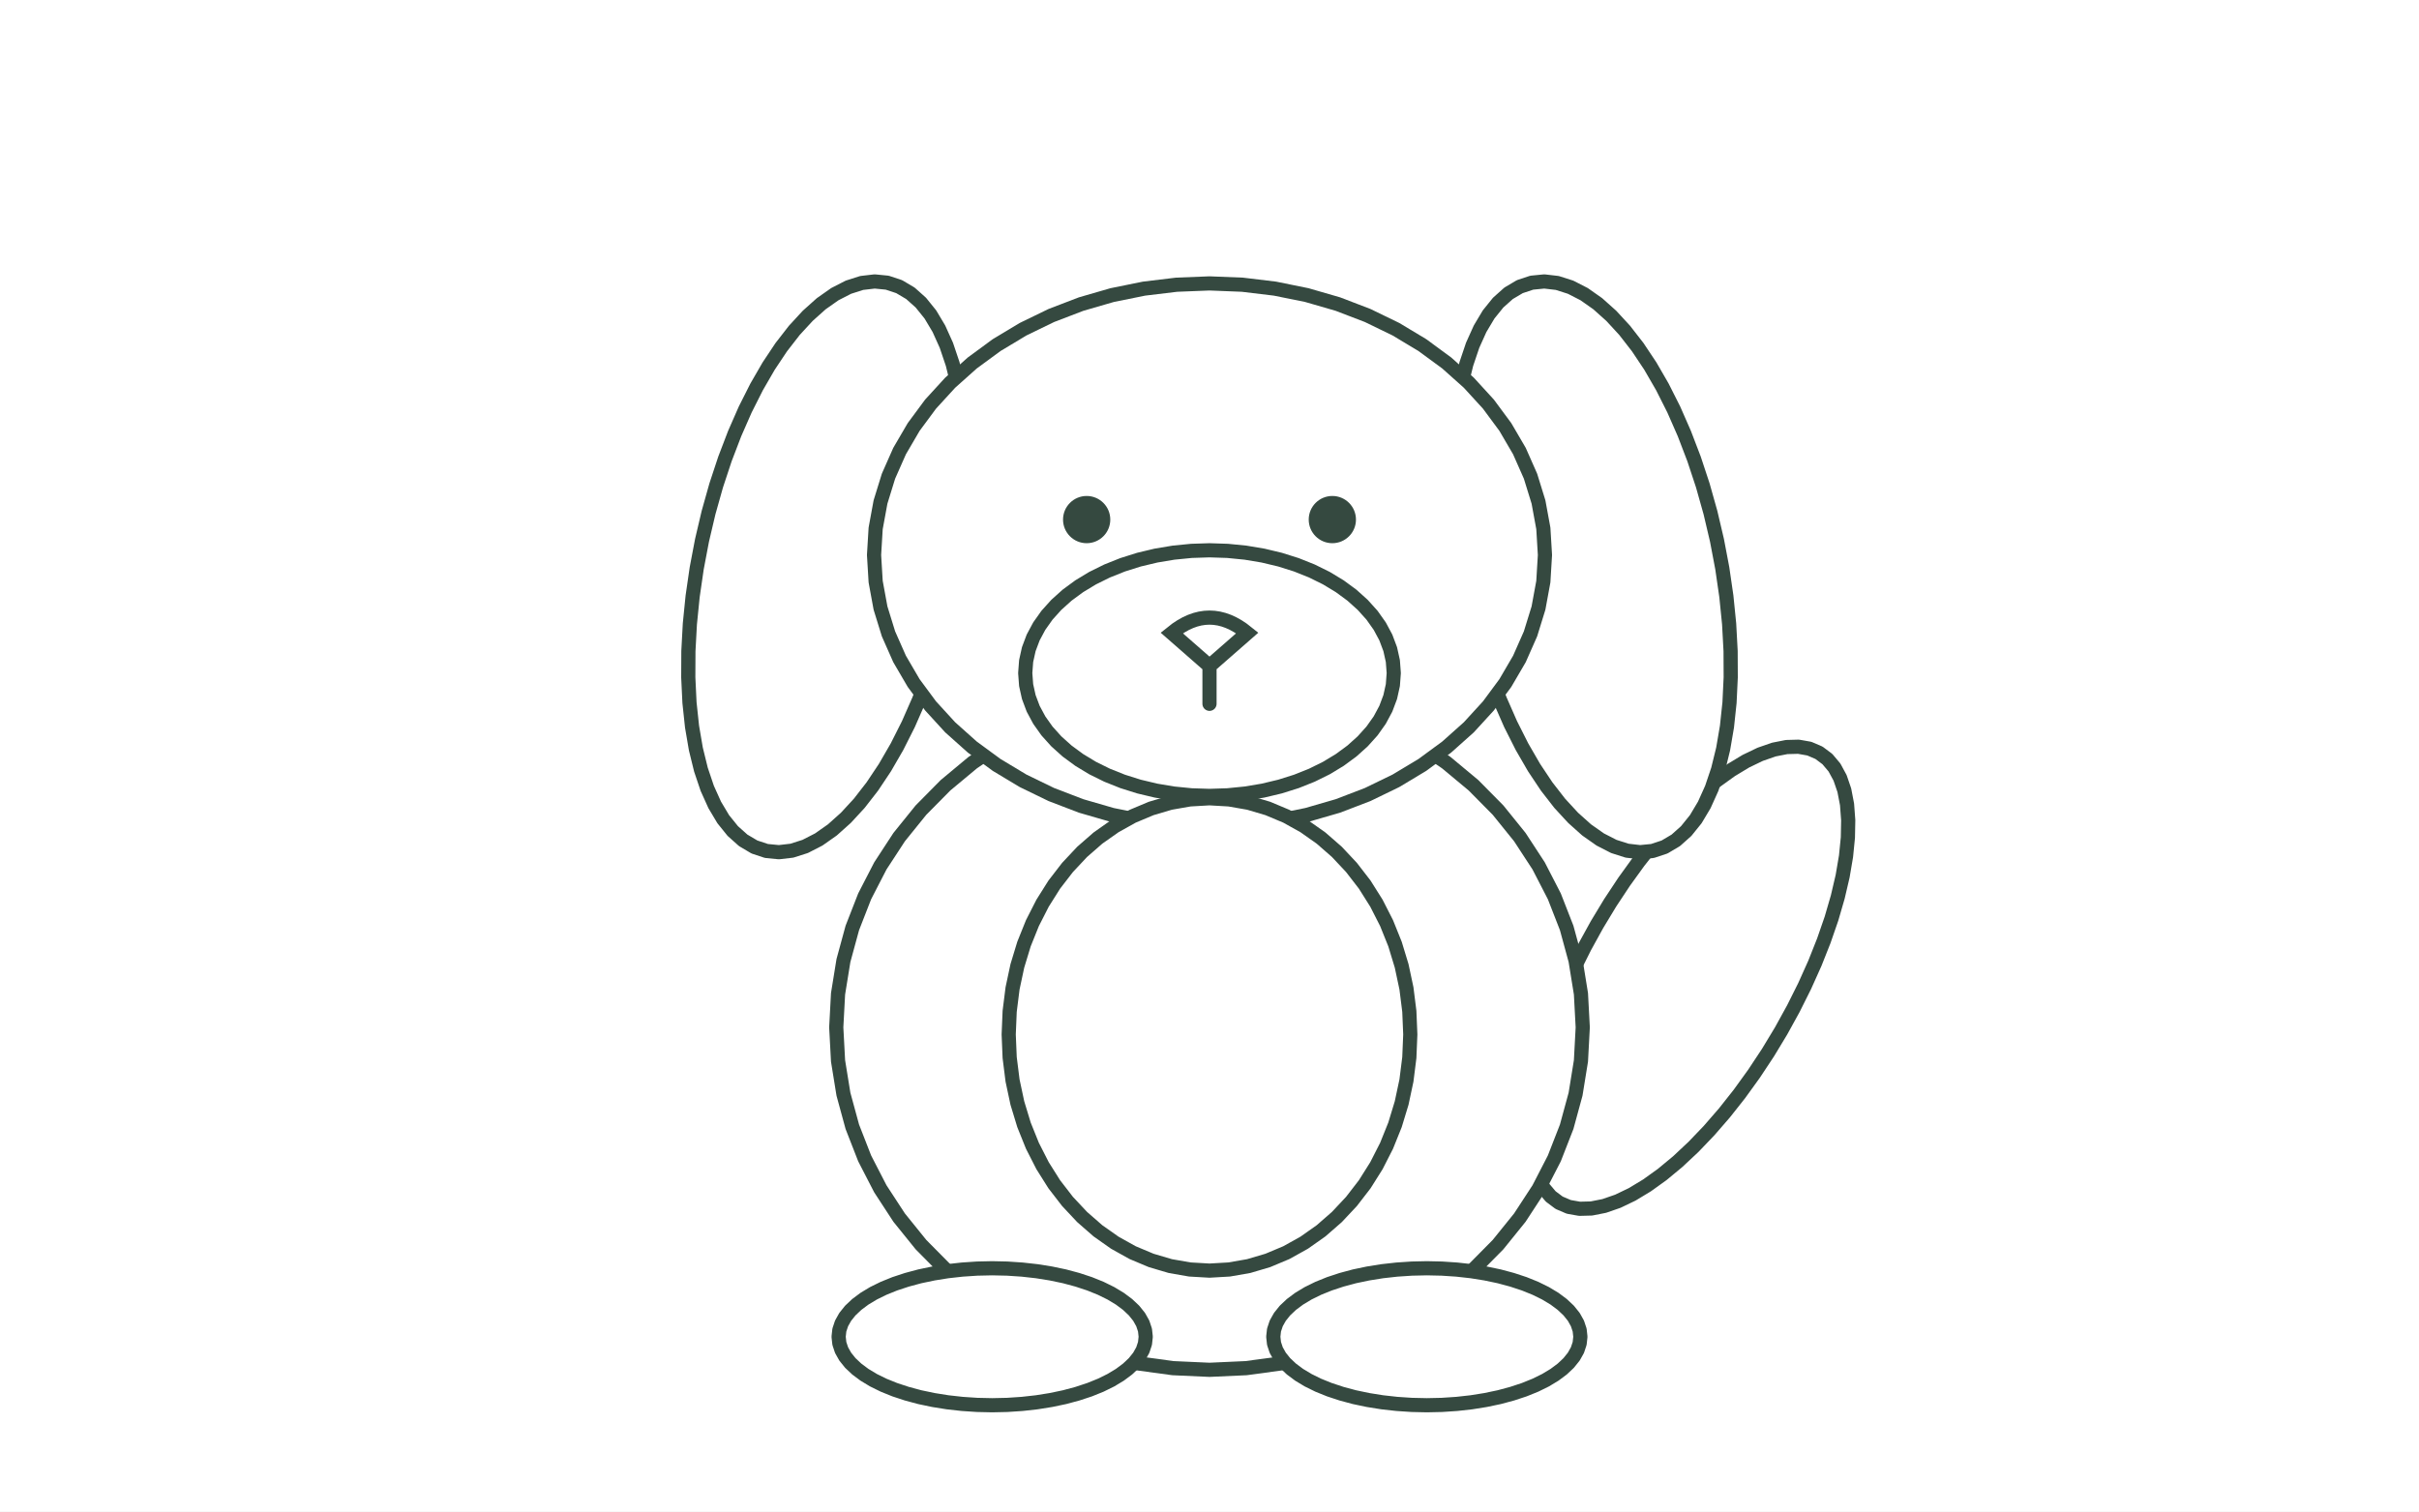
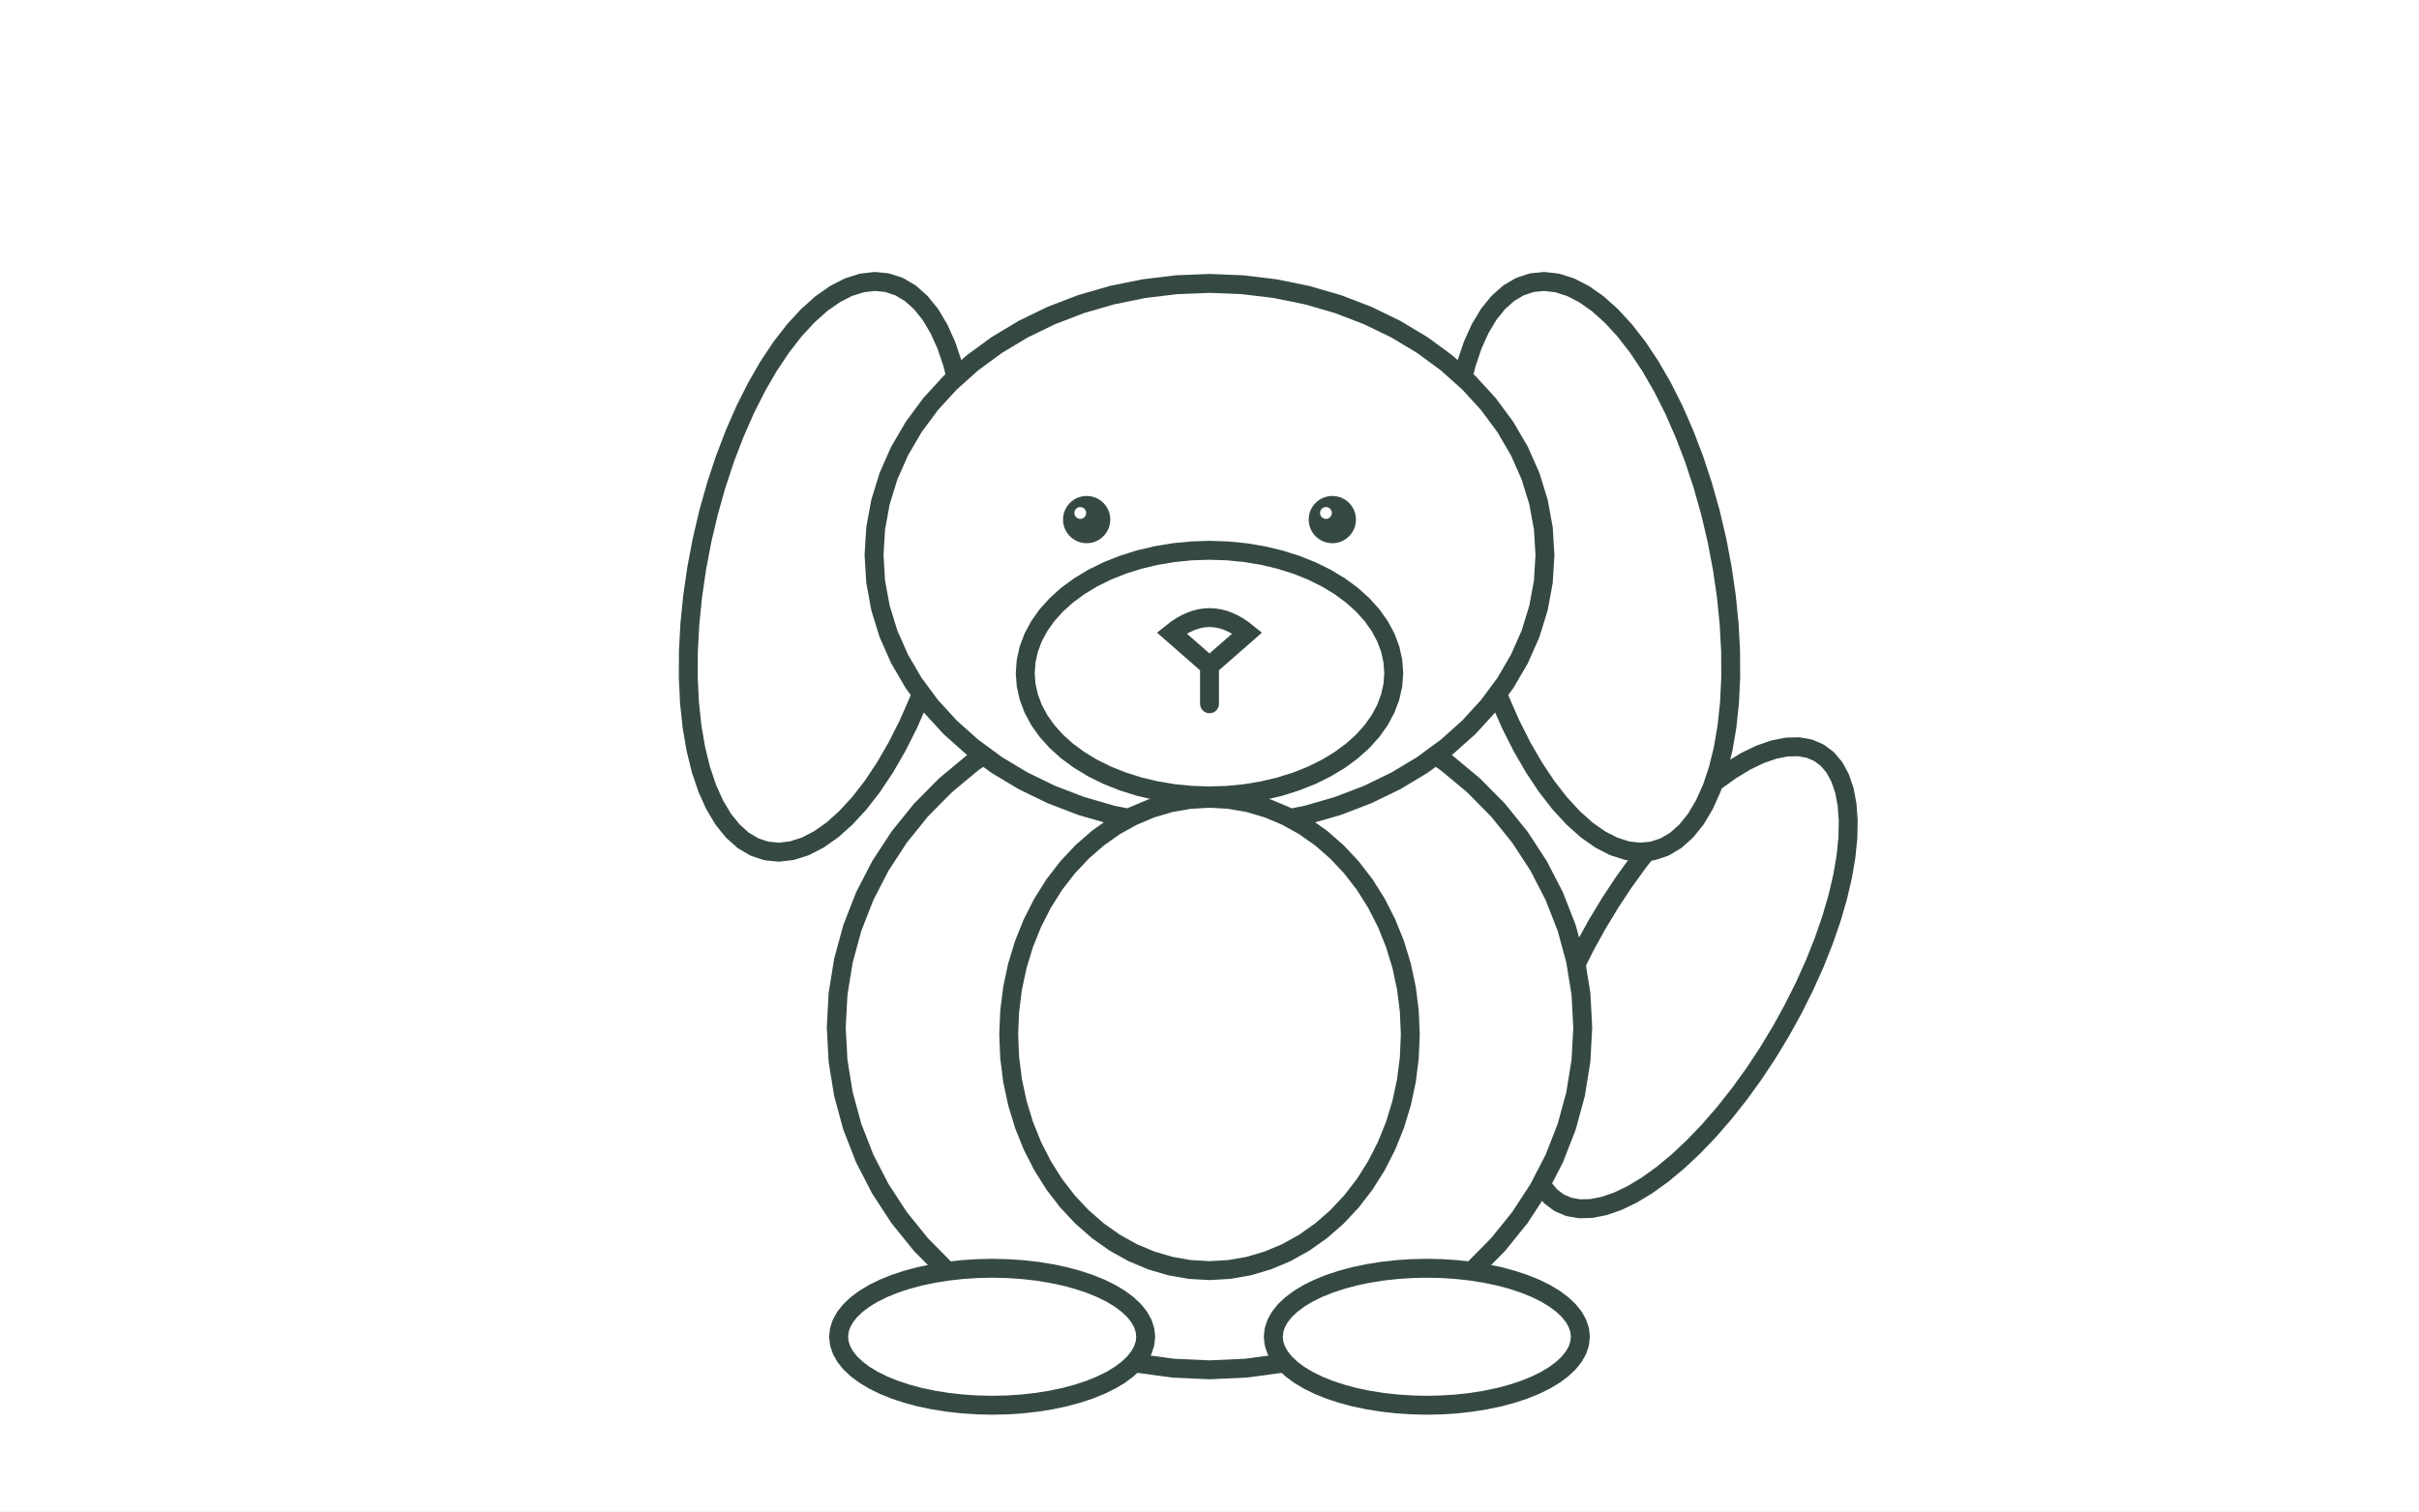
<svg xmlns="http://www.w3.org/2000/svg" width="1024" height="640" viewBox="0 0 1024 640">
  <rect width="1024" height="640" fill="white" />
-   <polygon points="753.97,436.5 748.39,445.73 742.49,454.65 736.33,463.18 729.96,471.24 723.44,478.75 716.85,485.63 710.23,491.83 703.67,497.27 697.21,501.91 690.92,505.71 684.87,508.62 679.1,510.62 673.68,511.69 668.66,511.82 664.08,511.01 660.0,509.26 656.45,506.6 653.45,503.04 651.06,498.63 649.27,493.4 648.12,487.41 647.62,480.71 647.76,473.37 648.55,465.45 649.98,457.04 652.04,448.22 654.7,439.06 657.95,429.67 661.74,420.12 666.05,410.52 670.83,400.95 676.03,391.5 681.61,382.27 687.51,373.35 693.67,364.82 700.04,356.76 706.56,349.25 713.15,342.37 719.77,336.17 726.33,330.73 732.79,326.09 739.08,322.29 745.13,319.38 750.9,317.38 756.32,316.31 761.34,316.18 765.92,316.99 770.0,318.74 773.55,321.4 776.55,324.96 778.94,329.37 780.73,334.6 781.88,340.59 782.38,347.29 782.24,354.63 781.45,362.55 780.02,370.96 777.96,379.78 775.3,388.94 772.05,398.33 768.26,407.88 763.95,417.48 759.17,427.05" fill="#ffffff" stroke="#354940" stroke-width="6" stroke-linejoin="round" />
-   <polygon points="670.0,435.0 669.24,449.21 666.96,463.29 663.2,477.09 657.97,490.49 651.34,503.35 643.37,515.56 634.14,526.99 623.72,537.53 612.23,547.09 599.78,555.56 586.48,562.88 572.46,568.96 557.86,573.76 542.82,577.21 527.49,579.3 512.0,580.0 496.51,579.3 481.18,577.21 466.14,573.76 451.54,568.96 437.52,562.88 424.22,555.56 411.77,547.09 400.28,537.53 389.86,526.99 380.63,515.56 372.66,503.35 366.03,490.49 360.8,477.09 357.04,463.29 354.76,449.21 354.0,435.0 354.76,420.79 357.04,406.71 360.8,392.91 366.03,379.51 372.66,366.65 380.63,354.44 389.86,343.01 400.28,332.47 411.77,322.91 424.22,314.44 437.52,307.12 451.54,301.04 466.14,296.24 481.18,292.79 496.51,290.7 512.0,290.0 527.49,290.7 542.82,292.79 557.86,296.24 572.46,301.04 586.48,307.12 599.78,314.44 612.23,322.91 623.72,332.47 634.14,343.01 643.37,354.44 651.34,366.65 657.97,379.51 663.2,392.91 666.96,406.71 669.24,420.79" fill="#ffffff" stroke="#354940" stroke-width="6" stroke-linejoin="round" />
-   <polygon points="402.82,251.23 400.06,262.97 396.82,274.48 393.12,285.67 389.01,296.41 384.53,306.62 379.71,316.18 374.61,325.0 369.27,333.01 363.74,340.13 358.08,346.27 352.35,351.4 346.59,355.45 340.86,358.39 335.22,360.19 329.73,360.83 324.43,360.31 319.37,358.63 314.61,355.81 310.2,351.87 306.16,346.86 302.55,340.81 299.39,333.8 296.72,325.88 294.57,317.13 292.95,307.65 291.87,297.51 291.36,286.81 291.41,275.67 292.03,264.18 293.21,252.46 294.93,240.62 297.18,228.77 299.94,217.03 303.18,205.52 306.88,194.33 310.99,183.59 315.47,173.38 320.29,163.82 325.39,155.0 330.73,146.99 336.26,139.87 341.92,133.73 347.65,128.6 353.41,124.55 359.14,121.61 364.78,119.81 370.27,119.17 375.57,119.69 380.63,121.37 385.39,124.19 389.8,128.13 393.84,133.14 397.45,139.19 400.61,146.2 403.28,154.12 405.43,162.87 407.05,172.35 408.13,182.49 408.64,193.19 408.59,204.33 407.97,215.82 406.79,227.54 405.07,239.38" fill="#ffffff" stroke="#354940" stroke-width="6" stroke-linejoin="round" />
-   <polygon points="726.82,228.77 729.07,240.62 730.79,252.46 731.97,264.18 732.59,275.67 732.64,286.81 732.13,297.51 731.05,307.65 729.43,317.13 727.28,325.88 724.61,333.8 721.45,340.81 717.84,346.86 713.8,351.87 709.39,355.81 704.63,358.63 699.57,360.31 694.27,360.83 688.78,360.19 683.14,358.39 677.41,355.45 671.65,351.4 665.92,346.27 660.26,340.13 654.73,333.01 649.39,325.0 644.29,316.18 639.47,306.62 634.99,296.41 630.88,285.67 627.18,274.48 623.94,262.97 621.18,251.23 618.93,239.38 617.21,227.54 616.03,215.82 615.41,204.33 615.36,193.19 615.87,182.49 616.95,172.35 618.57,162.87 620.72,154.12 623.39,146.2 626.55,139.19 630.16,133.14 634.2,128.13 638.61,124.19 643.37,121.37 648.43,119.69 653.73,119.17 659.22,119.81 664.86,121.61 670.59,124.55 676.35,128.6 682.08,133.73 687.74,139.87 693.27,146.99 698.61,155.0 703.71,163.82 708.53,173.38 713.01,183.59 717.12,194.33 720.82,205.52 724.06,217.03" fill="#ffffff" stroke="#354940" stroke-width="6" stroke-linejoin="round" />
-   <polygon points="654.0,235.0 653.32,246.27 651.27,257.44 647.89,268.38 643.19,279.01 637.23,289.21 630.07,298.89 621.77,307.96 612.41,316.32 602.08,323.9 590.89,330.62 578.94,336.42 566.34,341.25 553.22,345.05 539.7,347.79 525.92,349.45 512.0,350.0 498.08,349.45 484.3,347.79 470.78,345.05 457.66,341.25 445.06,336.42 433.11,330.62 421.92,323.9 411.59,316.32 402.23,307.96 393.93,298.89 386.77,289.21 380.81,279.01 376.11,268.38 372.73,257.44 370.68,246.27 370.0,235.0 370.68,223.73 372.73,212.56 376.11,201.62 380.81,190.99 386.77,180.79 393.93,171.11 402.23,162.04 411.59,153.68 421.92,146.1 433.11,139.38 445.06,133.58 457.66,128.75 470.78,124.95 484.3,122.21 498.08,120.55 512.0,120.0 525.92,120.55 539.7,122.21 553.22,124.95 566.34,128.75 578.94,133.58 590.89,139.38 602.08,146.1 612.41,153.68 621.77,162.04 630.07,171.11 637.23,180.79 643.19,190.99 647.89,201.62 651.27,212.56 653.32,223.73" fill="#ffffff" stroke="#354940" stroke-width="6" stroke-linejoin="round" />
-   <polygon points="590.0,285.0 589.62,290.1 588.5,295.14 586.64,300.09 584.06,304.9 580.79,309.51 576.85,313.89 572.29,317.99 567.15,321.77 561.48,325.2 555.33,328.24 548.77,330.86 541.85,333.04 534.64,334.76 527.22,336.0 519.65,336.75 512.0,337.0 504.35,336.75 496.78,336.0 489.36,334.76 482.15,333.04 475.23,330.86 468.67,328.24 462.52,325.2 456.85,321.77 451.71,317.99 447.15,313.89 443.21,309.51 439.94,304.9 437.36,300.09 435.5,295.14 434.38,290.1 434.0,285.0 434.38,279.9 435.5,274.86 437.36,269.91 439.94,265.1 443.21,260.49 447.15,256.11 451.71,252.01 456.85,248.23 462.52,244.8 468.67,241.76 475.23,239.14 482.15,236.96 489.36,235.24 496.78,234.0 504.35,233.25 512.0,233.0 519.65,233.25 527.22,234.0 534.64,235.24 541.85,236.96 548.77,239.14 555.33,241.76 561.48,244.8 567.15,248.23 572.29,252.01 576.85,256.11 580.79,260.49 584.06,265.1 586.64,269.91 588.5,274.86 589.62,279.9" fill="#ffffff" stroke="#354940" stroke-width="6" stroke-linejoin="round" />
-   <polygon points="597.0,438.0 596.59,447.8 595.37,457.51 593.34,467.03 590.53,476.27 586.96,485.14 582.67,493.56 577.71,501.44 572.1,508.71 565.92,515.3 559.22,521.15 552.07,526.19 544.53,530.39 536.67,533.69 528.58,536.08 520.33,537.52 512.0,538.0 503.67,537.52 495.42,536.08 487.33,533.69 479.47,530.39 471.93,526.19 464.78,521.15 458.08,515.3 451.9,508.71 446.29,501.44 441.33,493.56 437.04,485.14 433.47,476.27 430.66,467.03 428.63,457.51 427.41,447.8 427.0,438.0 427.41,428.2 428.63,418.49 430.66,408.97 433.47,399.73 437.04,390.86 441.33,382.44 446.29,374.56 451.9,367.29 458.08,360.7 464.78,354.85 471.93,349.81 479.47,345.61 487.33,342.31 495.42,339.92 503.67,338.48 512.0,338.0 520.33,338.48 528.58,339.92 536.67,342.31 544.53,345.61 552.07,349.81 559.22,354.85 565.92,360.7 572.1,367.29 577.71,374.56 582.67,382.44 586.96,390.86 590.53,399.73 593.34,408.97 595.37,418.49 596.59,428.2" fill="#ffffff" stroke="#354940" stroke-width="6" stroke-linejoin="round" />
-   <polygon points="485.0,566.0 484.69,568.84 483.75,571.66 482.2,574.42 480.05,577.1 477.32,579.67 474.05,582.11 470.25,584.4 465.96,586.51 461.24,588.42 456.11,590.11 450.64,591.58 444.87,592.79 438.87,593.75 432.68,594.44 426.37,594.86 420.0,595.0 413.63,594.86 407.32,594.44 401.13,593.75 395.13,592.79 389.36,591.58 383.89,590.11 378.76,588.42 374.04,586.51 369.75,584.4 365.95,582.11 362.68,579.67 359.95,577.1 357.8,574.42 356.25,571.66 355.31,568.84 355.0,566.0 355.31,563.16 356.25,560.34 357.8,557.58 359.95,554.9 362.68,552.33 365.95,549.89 369.75,547.6 374.04,545.49 378.76,543.58 383.89,541.89 389.36,540.42 395.13,539.21 401.13,538.25 407.32,537.56 413.63,537.14 420.0,537.0 426.37,537.14 432.68,537.56 438.87,538.25 444.87,539.21 450.64,540.42 456.11,541.89 461.24,543.58 465.96,545.49 470.25,547.6 474.05,549.89 477.32,552.33 480.05,554.9 482.2,557.58 483.75,560.34 484.69,563.16" fill="#ffffff" stroke="#354940" stroke-width="6" stroke-linejoin="round" />
-   <polygon points="669.0,566.0 668.69,568.84 667.75,571.66 666.2,574.42 664.05,577.1 661.32,579.67 658.05,582.11 654.25,584.4 649.96,586.51 645.24,588.42 640.11,590.11 634.64,591.58 628.87,592.79 622.87,593.75 616.68,594.44 610.37,594.86 604.0,595.0 597.63,594.86 591.32,594.44 585.13,593.75 579.13,592.79 573.36,591.58 567.89,590.11 562.76,588.42 558.04,586.51 553.75,584.4 549.95,582.11 546.68,579.67 543.95,577.1 541.8,574.42 540.25,571.66 539.31,568.84 539.0,566.0 539.31,563.16 540.25,560.34 541.8,557.58 543.95,554.9 546.68,552.33 549.95,549.89 553.75,547.6 558.04,545.49 562.76,543.58 567.89,541.89 573.36,540.42 579.13,539.21 585.13,538.25 591.32,537.56 597.63,537.14 604.0,537.0 610.37,537.14 616.68,537.56 622.87,538.25 628.87,539.21 634.64,540.42 640.11,541.89 645.24,543.58 649.96,545.49 654.25,547.6 658.05,549.89 661.32,552.33 664.05,554.9 666.2,557.58 667.75,560.34 668.69,563.16" fill="#ffffff" stroke="#354940" stroke-width="6" stroke-linejoin="round" />
+   <polygon points="753.97,436.5 748.39,445.73 742.49,454.65 736.33,463.18 729.96,471.24 723.44,478.75 716.85,485.63 710.23,491.83 703.67,497.27 697.21,501.91 690.92,505.71 684.87,508.62 679.1,510.62 673.68,511.69 668.66,511.82 664.08,511.01 660.0,509.26 656.45,506.6 653.45,503.04 651.06,498.63 649.27,493.4 648.12,487.41 647.62,480.71 647.76,473.37 648.55,465.45 649.98,457.04 652.04,448.22 654.7,439.06 657.95,429.67 661.74,420.12 666.05,410.52 670.83,400.95 676.03,391.5 681.61,382.27 687.51,373.35 693.67,364.82 700.04,356.76 706.56,349.25 713.15,342.37 719.77,336.17 726.33,330.73 732.79,326.09 739.08,322.29 745.13,319.38 750.9,317.38 756.32,316.31 761.34,316.18 765.92,316.99 770.0,318.74 773.55,321.4 776.55,324.96 778.94,329.37 780.73,334.6 781.88,340.59 782.38,347.29 782.24,354.63 781.45,362.55 780.02,370.96 777.96,379.78 775.3,388.94 772.05,398.33 768.26,407.88 763.95,417.48 759.17,427.05" fill="#ffffff" stroke="#354940" stroke-width="8" stroke-linejoin="round" />
+   <polygon points="670.0,435.0 669.24,449.21 666.96,463.29 663.2,477.09 657.97,490.49 651.34,503.35 643.37,515.56 634.14,526.99 623.72,537.53 612.23,547.09 599.78,555.56 586.48,562.88 572.46,568.96 557.86,573.76 542.82,577.21 527.49,579.3 512.0,580.0 496.51,579.3 481.18,577.21 466.14,573.76 451.54,568.96 437.52,562.88 424.22,555.56 411.77,547.09 400.28,537.53 389.86,526.99 380.63,515.56 372.66,503.35 366.03,490.49 360.8,477.09 357.04,463.29 354.76,449.21 354.0,435.0 354.76,420.79 357.04,406.71 360.8,392.91 366.03,379.51 372.66,366.65 380.63,354.44 389.86,343.01 400.28,332.47 411.77,322.91 424.22,314.44 437.52,307.12 451.54,301.04 466.14,296.24 481.18,292.79 496.51,290.7 512.0,290.0 527.49,290.7 542.82,292.79 557.86,296.24 572.46,301.04 586.48,307.12 599.78,314.44 612.23,322.91 623.72,332.47 634.14,343.01 643.37,354.44 651.34,366.65 657.97,379.51 663.2,392.91 666.96,406.71 669.24,420.79" fill="#ffffff" stroke="#354940" stroke-width="8" stroke-linejoin="round" />
+   <polygon points="402.82,251.23 400.06,262.97 396.82,274.48 393.12,285.67 389.01,296.41 384.53,306.62 379.71,316.18 374.61,325.0 369.27,333.01 363.74,340.13 358.08,346.27 352.35,351.4 346.59,355.45 340.86,358.39 335.22,360.19 329.73,360.83 324.43,360.31 319.37,358.63 314.61,355.81 310.2,351.87 306.16,346.86 302.55,340.81 299.39,333.8 296.72,325.88 294.57,317.13 292.95,307.65 291.87,297.51 291.36,286.81 291.41,275.67 292.03,264.18 293.21,252.46 294.93,240.62 297.18,228.77 299.94,217.03 303.18,205.52 306.88,194.33 310.99,183.59 315.47,173.38 320.29,163.82 325.39,155.0 330.73,146.99 336.26,139.87 341.92,133.73 347.65,128.6 353.41,124.55 359.14,121.61 364.78,119.81 370.27,119.17 375.57,119.69 380.63,121.37 385.39,124.19 389.8,128.13 393.84,133.14 397.45,139.19 400.61,146.2 403.28,154.12 405.43,162.87 407.05,172.35 408.13,182.49 408.64,193.19 408.59,204.33 407.97,215.82 406.79,227.54 405.07,239.38" fill="#ffffff" stroke="#354940" stroke-width="8" stroke-linejoin="round" />
+   <polygon points="726.82,228.77 729.07,240.62 730.79,252.46 731.97,264.18 732.59,275.67 732.64,286.81 732.13,297.51 731.05,307.65 729.43,317.13 727.28,325.88 724.61,333.8 721.45,340.81 717.84,346.86 713.8,351.87 709.39,355.81 704.63,358.63 699.57,360.31 694.27,360.83 688.78,360.19 683.14,358.39 677.41,355.45 671.65,351.4 665.92,346.27 660.26,340.13 654.73,333.01 649.39,325.0 644.29,316.18 639.47,306.62 634.99,296.41 630.88,285.67 627.18,274.48 623.94,262.97 621.18,251.23 618.93,239.38 617.21,227.54 616.03,215.82 615.41,204.33 615.36,193.19 615.87,182.49 616.95,172.35 618.57,162.87 620.72,154.12 623.39,146.2 626.55,139.19 630.16,133.14 634.2,128.13 638.61,124.19 643.37,121.37 648.43,119.69 653.73,119.17 659.22,119.81 664.86,121.61 670.59,124.55 676.35,128.6 682.08,133.73 687.74,139.87 693.27,146.99 698.61,155.0 703.71,163.82 708.53,173.38 713.01,183.59 717.12,194.33 720.82,205.52 724.06,217.03" fill="#ffffff" stroke="#354940" stroke-width="8" stroke-linejoin="round" />
+   <polygon points="654.0,235.0 653.32,246.27 651.27,257.44 647.89,268.38 643.19,279.01 637.23,289.21 630.07,298.89 621.77,307.96 612.41,316.32 602.08,323.9 590.89,330.62 578.94,336.42 566.34,341.25 553.22,345.05 539.7,347.79 525.92,349.45 512.0,350.0 498.08,349.45 484.3,347.79 470.78,345.05 457.66,341.25 445.06,336.42 433.11,330.62 421.92,323.9 411.59,316.32 402.23,307.96 393.93,298.89 386.77,289.21 380.81,279.01 376.11,268.38 372.73,257.44 370.68,246.27 370.0,235.0 370.68,223.73 372.73,212.56 376.11,201.62 380.81,190.99 386.77,180.79 393.93,171.11 402.23,162.04 411.59,153.68 421.92,146.1 433.11,139.38 445.06,133.58 457.66,128.75 470.78,124.95 484.3,122.21 498.08,120.55 512.0,120.0 525.92,120.55 539.7,122.21 553.22,124.95 566.34,128.75 578.94,133.58 590.89,139.38 602.08,146.1 612.41,153.68 621.77,162.04 630.07,171.11 637.23,180.79 643.19,190.99 647.89,201.62 651.27,212.56 653.32,223.73" fill="#ffffff" stroke="#354940" stroke-width="8" stroke-linejoin="round" />
+   <polygon points="590.0,285.0 589.62,290.1 588.5,295.14 586.64,300.09 584.06,304.9 580.79,309.51 576.85,313.89 572.29,317.99 567.15,321.77 561.48,325.2 555.33,328.24 548.77,330.86 541.85,333.04 534.64,334.76 527.22,336.0 519.65,336.75 512.0,337.0 504.35,336.75 496.78,336.0 489.36,334.76 482.15,333.04 475.23,330.86 468.67,328.24 462.52,325.2 456.85,321.77 451.71,317.99 447.15,313.89 443.21,309.51 439.94,304.9 437.36,300.09 435.5,295.14 434.38,290.1 434.0,285.0 434.38,279.9 435.5,274.86 437.36,269.91 439.94,265.1 443.21,260.49 447.15,256.11 451.71,252.01 456.85,248.23 462.52,244.8 468.67,241.76 475.23,239.14 482.15,236.96 489.36,235.24 496.78,234.0 504.35,233.25 512.0,233.0 519.65,233.25 527.22,234.0 534.64,235.24 541.85,236.96 548.77,239.14 555.33,241.76 561.48,244.8 567.15,248.23 572.29,252.01 576.85,256.11 580.79,260.49 584.06,265.1 586.64,269.91 588.5,274.86 589.62,279.9" fill="#ffffff" stroke="#354940" stroke-width="8" stroke-linejoin="round" />
+   <polygon points="597.0,438.0 596.59,447.8 595.37,457.51 593.34,467.03 590.53,476.27 586.96,485.14 582.67,493.56 577.71,501.44 572.1,508.71 565.92,515.3 559.22,521.15 552.07,526.19 544.53,530.39 536.67,533.69 528.58,536.08 520.33,537.52 512.0,538.0 503.67,537.52 495.42,536.08 487.33,533.69 479.47,530.39 471.93,526.19 464.78,521.15 458.08,515.3 451.9,508.71 446.29,501.44 441.33,493.56 437.04,485.14 433.47,476.27 430.66,467.03 428.63,457.51 427.41,447.8 427.0,438.0 427.41,428.2 428.63,418.49 430.66,408.97 433.47,399.73 437.04,390.86 441.33,382.44 446.29,374.56 451.9,367.29 458.08,360.7 464.78,354.85 471.93,349.81 479.47,345.61 487.33,342.31 495.42,339.92 503.67,338.48 512.0,338.0 520.33,338.48 528.58,339.92 536.67,342.31 544.53,345.61 552.07,349.81 559.22,354.85 565.92,360.7 572.1,367.29 577.71,374.56 582.67,382.44 586.96,390.86 590.53,399.73 593.34,408.97 595.37,418.49 596.59,428.2" fill="#ffffff" stroke="#354940" stroke-width="8" stroke-linejoin="round" />
+   <polygon points="485.0,566.0 484.69,568.84 483.75,571.66 482.2,574.42 480.05,577.1 477.32,579.67 474.05,582.11 470.25,584.4 465.96,586.51 461.24,588.42 456.11,590.11 450.64,591.58 444.87,592.79 438.87,593.75 432.68,594.44 426.37,594.86 420.0,595.0 413.63,594.86 407.32,594.44 401.13,593.75 395.13,592.79 389.36,591.58 383.89,590.11 378.76,588.42 374.04,586.51 369.75,584.4 365.95,582.11 362.68,579.67 359.95,577.1 357.8,574.42 356.25,571.66 355.31,568.84 355.0,566.0 355.31,563.16 356.25,560.34 357.8,557.58 359.95,554.9 362.68,552.33 365.95,549.89 369.75,547.6 374.04,545.49 378.76,543.58 383.89,541.89 389.36,540.42 395.13,539.21 401.13,538.25 407.32,537.56 413.63,537.14 420.0,537.0 426.37,537.14 432.68,537.56 438.87,538.25 444.87,539.21 450.64,540.42 456.11,541.89 461.24,543.58 465.96,545.49 470.25,547.6 474.05,549.89 477.32,552.33 480.05,554.9 482.2,557.58 483.75,560.34 484.69,563.16" fill="#ffffff" stroke="#354940" stroke-width="8" stroke-linejoin="round" />
+   <polygon points="669.0,566.0 668.69,568.84 667.75,571.66 666.2,574.42 664.05,577.1 661.32,579.67 658.05,582.11 654.25,584.4 649.96,586.51 645.24,588.42 640.11,590.11 634.64,591.58 628.87,592.79 622.87,593.75 616.68,594.44 610.37,594.86 604.0,595.0 597.63,594.86 591.32,594.44 585.13,593.75 579.13,592.79 573.36,591.58 567.89,590.11 562.76,588.42 558.04,586.51 553.75,584.4 549.95,582.11 546.68,579.67 543.95,577.1 541.8,574.42 540.25,571.66 539.31,568.84 539.0,566.0 539.31,563.16 540.25,560.34 541.8,557.58 543.95,554.9 546.68,552.33 549.95,549.89 553.75,547.6 558.04,545.49 562.76,543.58 567.89,541.89 573.36,540.42 579.13,539.21 585.13,538.25 591.32,537.56 597.63,537.14 604.0,537.0 610.37,537.14 616.68,537.56 622.87,538.25 628.87,539.21 634.64,540.42 640.11,541.89 645.24,543.58 649.96,545.49 654.25,547.6 658.05,549.89 661.32,552.33 664.05,554.9 666.2,557.58 667.75,560.34 668.69,563.16" fill="#ffffff" stroke="#354940" stroke-width="8" stroke-linejoin="round" />
  <circle cx="460" cy="220" r="10" fill="#354940" />
+   <circle cx="457.3" cy="217.2" r="2.5" fill="#ffffff" />
  <circle cx="564" cy="220" r="10" fill="#354940" />
-   <path d="M496 268Q512 255 528 268L512 282ZM512 282V298" fill="none" stroke="#354940" stroke-width="6" stroke-linecap="round" />
+   <circle cx="561.3" cy="217.2" r="2.5" fill="#ffffff" />
+   <path d="M496 268Q512 255 528 268L512 282ZM512 282V298" fill="none" stroke="#354940" stroke-width="8" stroke-linecap="round" />
</svg>
